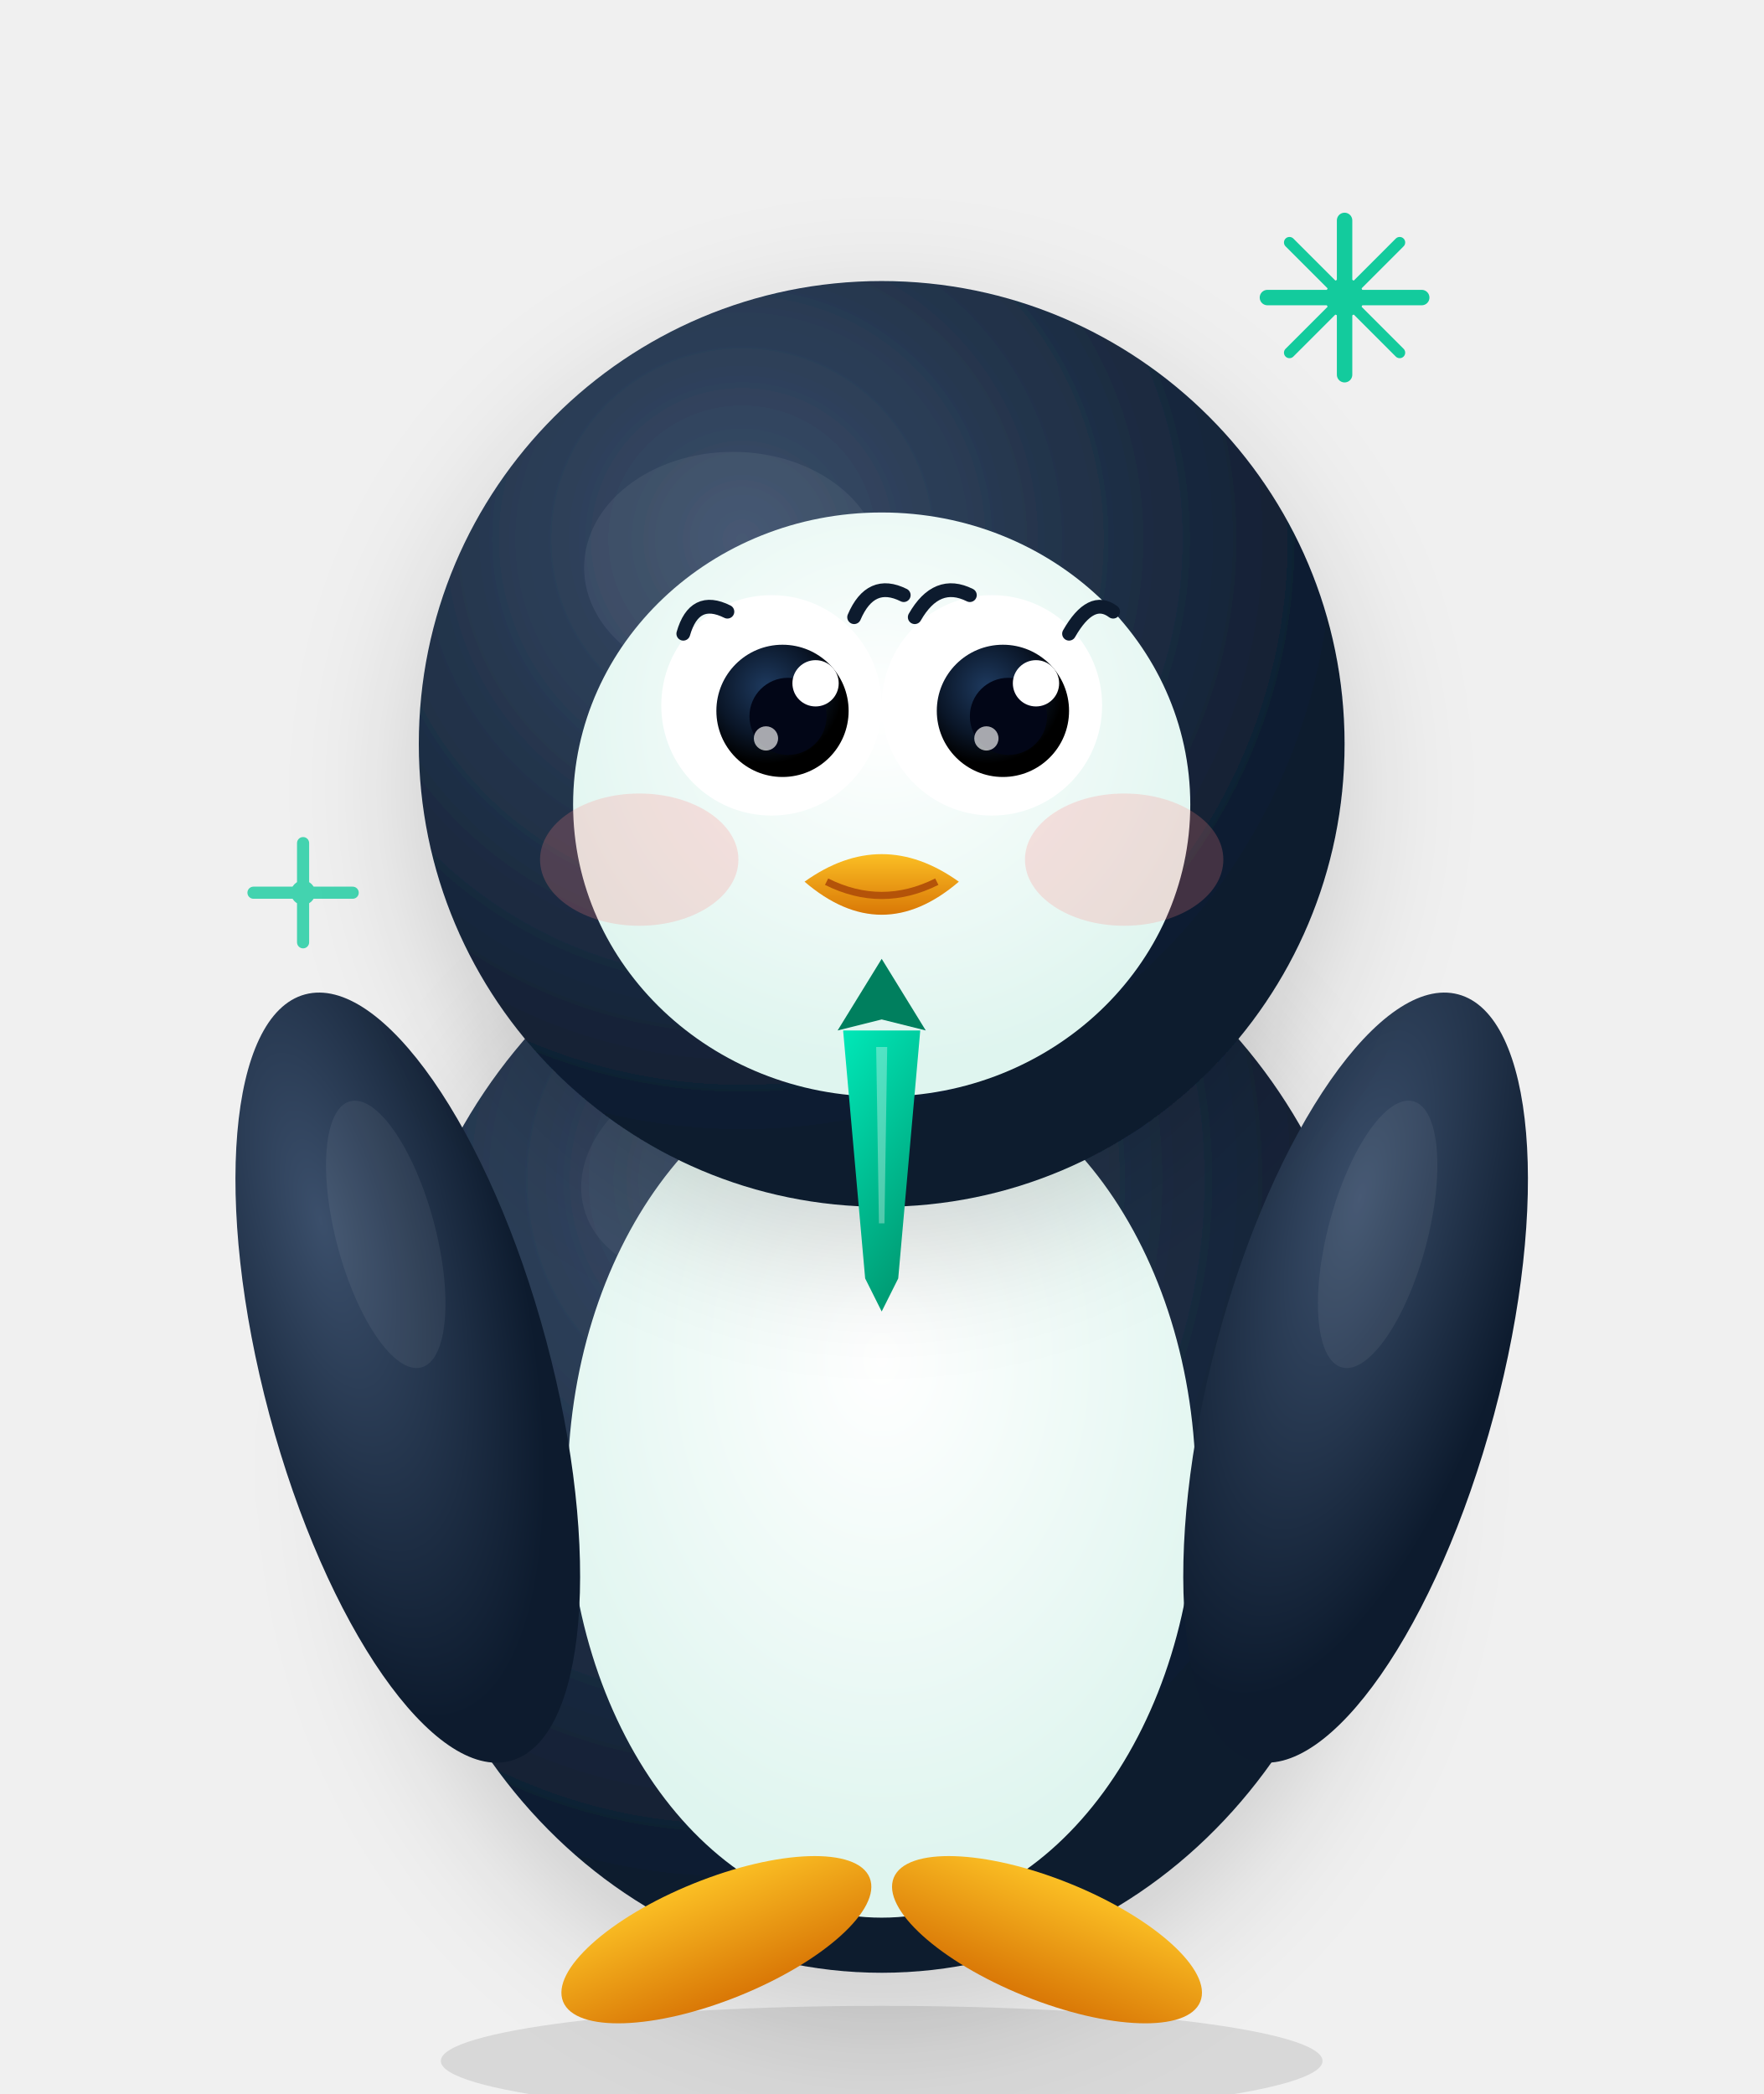
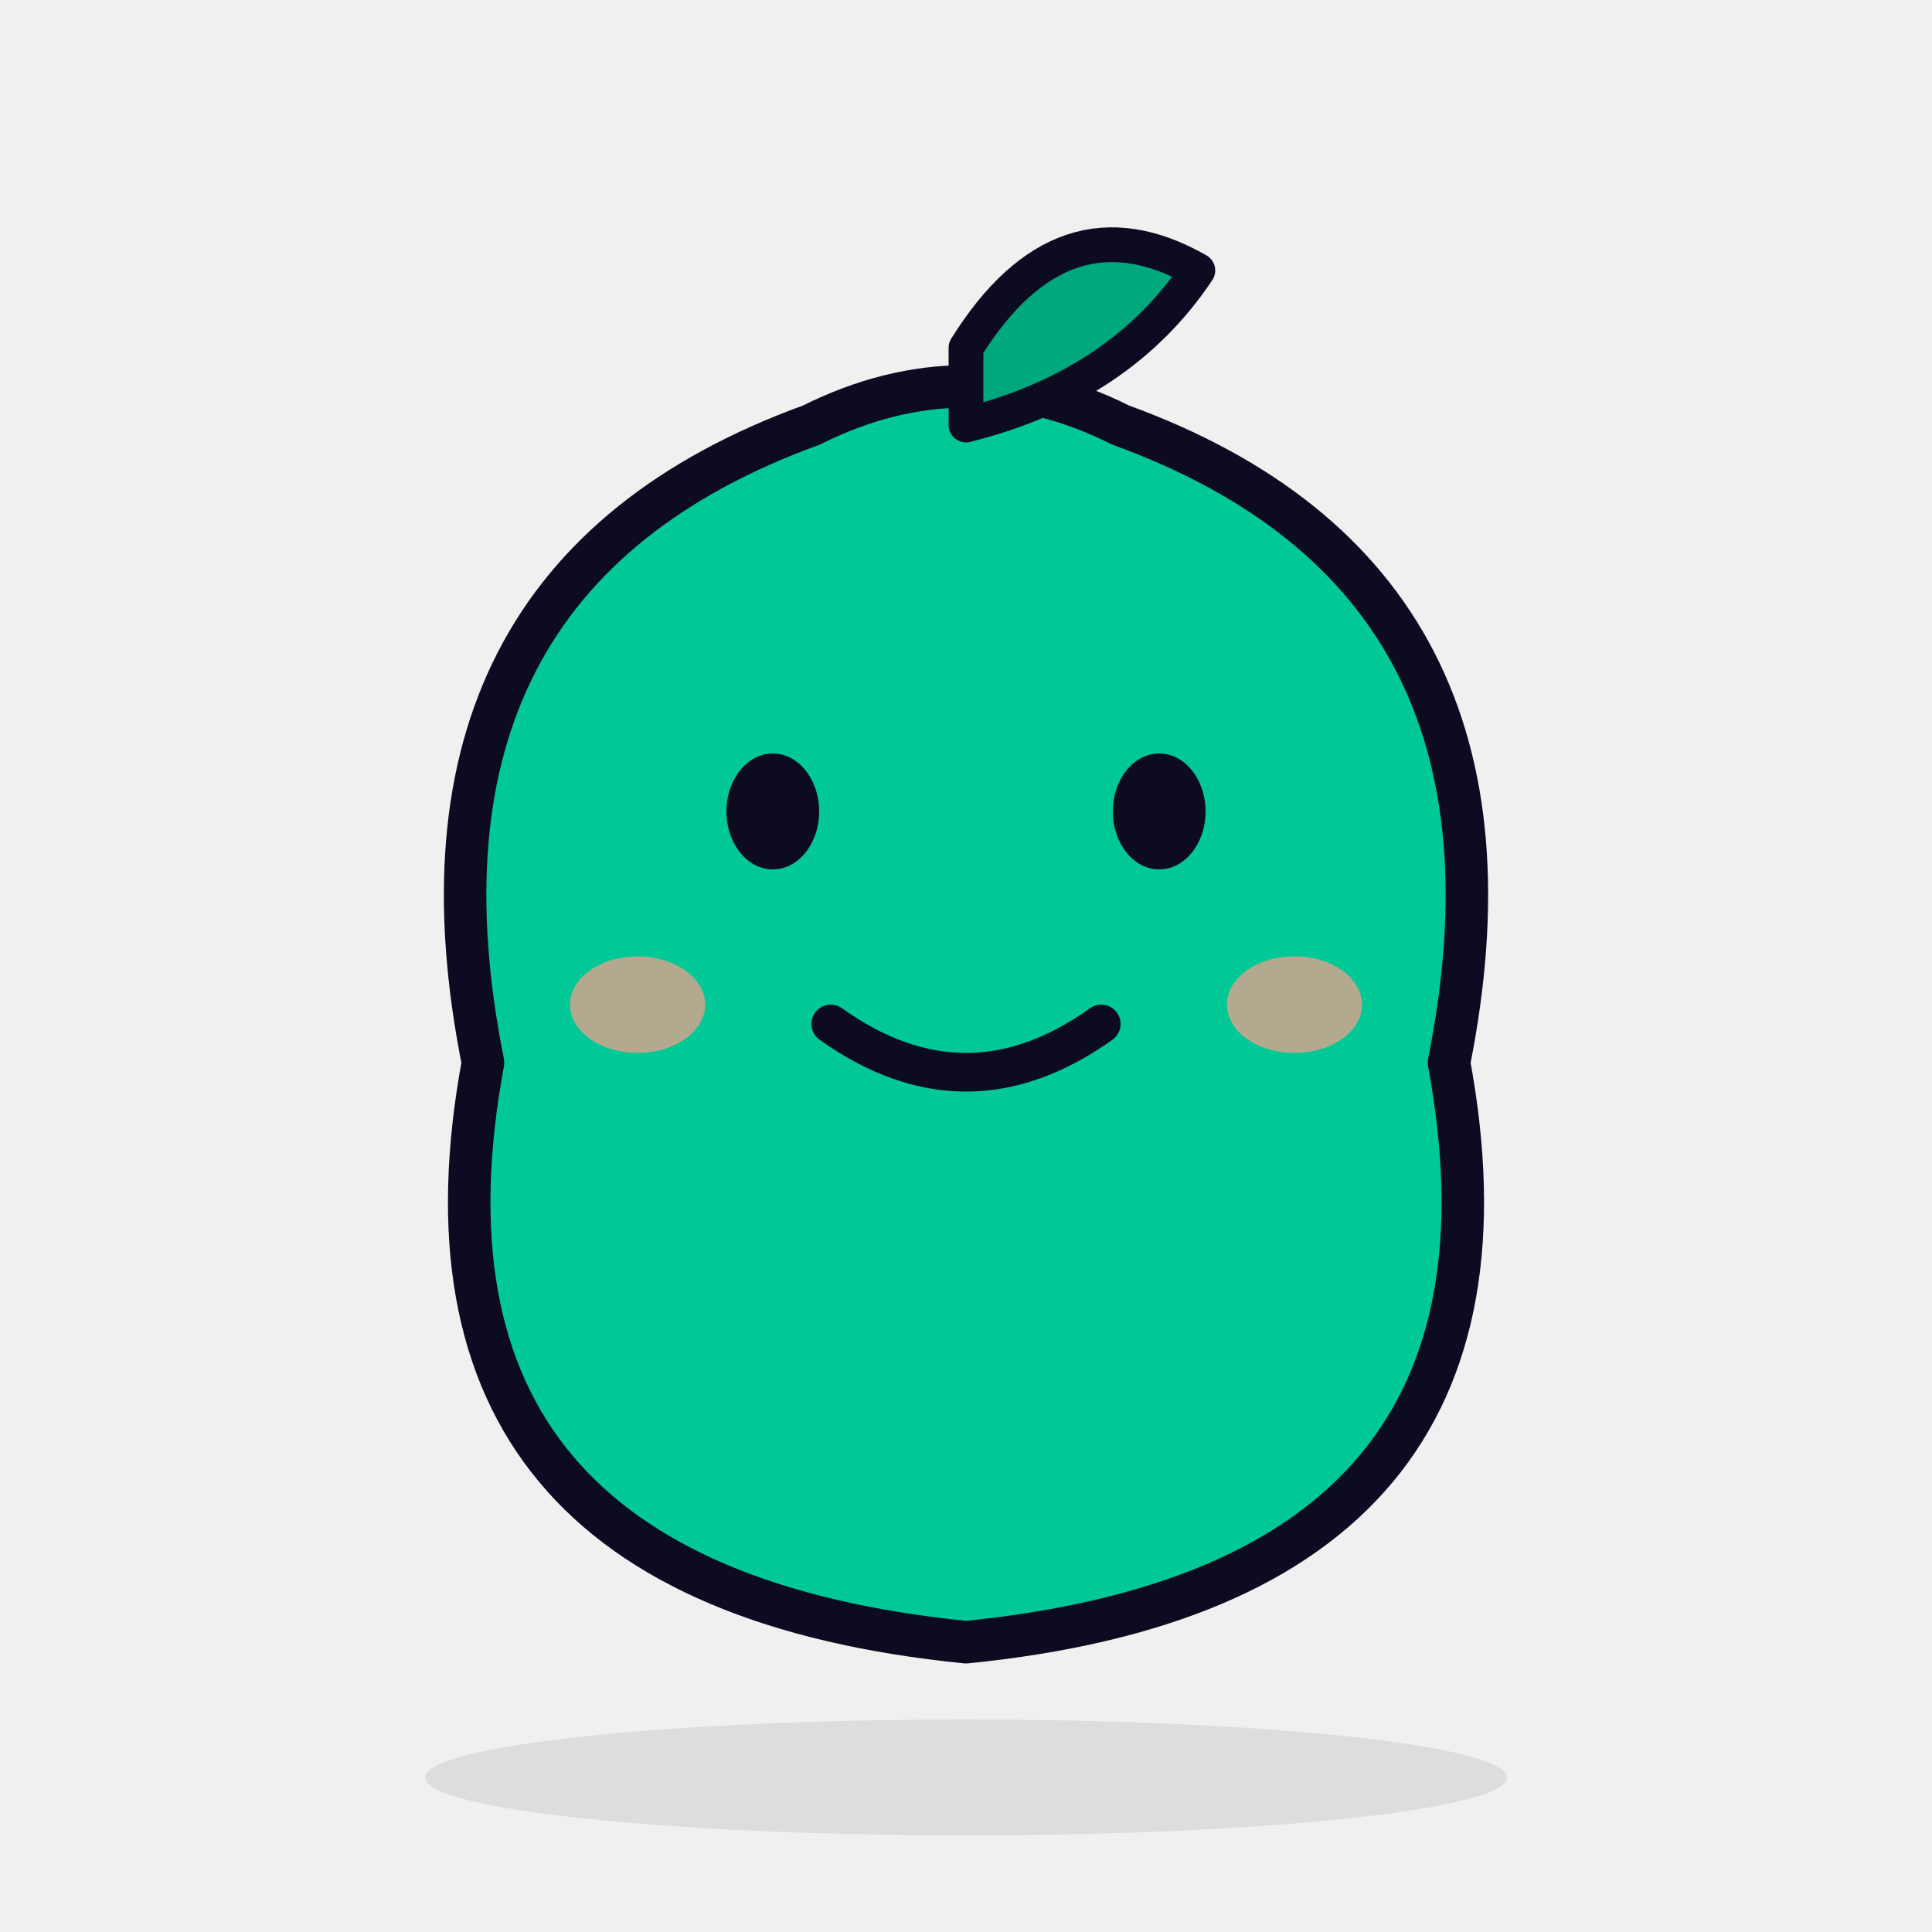
- <svg xmlns="http://www.w3.org/2000/svg" width="320" height="380" viewBox="0 0 320 380">
-   <defs>
-     <radialGradient id="bodyG" cx="35%" cy="28%" r="65%">
-       <stop offset="0%" stop-color="#3b4f6b" />
-       <stop offset="100%" stop-color="#0d1b2e" />
-     </radialGradient>
-     <radialGradient id="bellyG" cx="50%" cy="35%" r="60%">
-       <stop offset="0%" stop-color="#ffffff" />
-       <stop offset="100%" stop-color="#dff5ef" />
-     </radialGradient>
-     <radialGradient id="eyeG" cx="38%" cy="32%" r="58%">
-       <stop offset="0%" stop-color="#1e3a5f" />
-       <stop offset="65%" stop-color="#0a1628" />
-       <stop offset="100%" stop-color="#000" />
-     </radialGradient>
-     <linearGradient id="tieG" x1="0%" y1="0%" x2="40%" y2="100%">
-       <stop offset="0%" stop-color="#00e8b8" />
-       <stop offset="100%" stop-color="#009e76" />
-     </linearGradient>
-     <linearGradient id="beakG" x1="0%" y1="0%" x2="0%" y2="100%">
-       <stop offset="0%" stop-color="#fbbf24" />
-       <stop offset="100%" stop-color="#d97706" />
-     </linearGradient>
-     <filter id="softShadow" x="-30%" y="-30%" width="160%" height="160%">
-       <feDropShadow dx="0" dy="8" stdDeviation="12" flood-color="rgba(0,0,0,0.16)" />
-     </filter>
-   </defs>
-   <ellipse cx="160" cy="374" rx="80" ry="10" fill="rgba(0,0,0,0.10)" />
-   <ellipse cx="160" cy="258" rx="90" ry="100" fill="url(#bodyG)" filter="url(#softShadow)" />
-   <ellipse cx="133" cy="212" rx="28" ry="20" fill="rgba(255,255,255,0.05)" transform="rotate(-15,133,212)" />
-   <ellipse cx="160" cy="270" rx="57" ry="78" fill="url(#bellyG)" />
-   <ellipse cx="74" cy="250" rx="26" ry="72" fill="url(#bodyG)" transform="rotate(-15,74,250)" />
-   <ellipse cx="70" cy="224" rx="9" ry="25" fill="rgba(255,255,255,0.06)" transform="rotate(-15,70,224)" />
-   <ellipse cx="246" cy="250" rx="26" ry="72" fill="url(#bodyG)" transform="rotate(15,246,250)" />
-   <ellipse cx="250" cy="224" rx="9" ry="25" fill="rgba(255,255,255,0.06)" transform="rotate(15,250,224)" />
-   <ellipse cx="130" cy="352" rx="30" ry="11" fill="url(#beakG)" transform="rotate(-22,130,352)" />
-   <ellipse cx="190" cy="352" rx="30" ry="11" fill="url(#beakG)" transform="rotate(22,190,352)" />
-   <circle cx="160" cy="135" r="84" fill="url(#bodyG)" filter="url(#softShadow)" />
-   <ellipse cx="133" cy="103" rx="27" ry="21" fill="rgba(255,255,255,0.06)" />
-   <ellipse cx="160" cy="146" rx="56" ry="53" fill="url(#bellyG)" />
-   <circle cx="140" cy="128" r="20" fill="white" />
-   <circle cx="180" cy="128" r="20" fill="white" />
-   <circle cx="142" cy="129" r="12" fill="url(#eyeG)" />
-   <circle cx="182" cy="129" r="12" fill="url(#eyeG)" />
-   <circle cx="143" cy="130" r="7" fill="#020617" />
-   <circle cx="183" cy="130" r="7" fill="#020617" />
-   <circle cx="148" cy="124" r="4.2" fill="white" />
-   <circle cx="188" cy="124" r="4.2" fill="white" />
-   <circle cx="139" cy="134" r="2.2" fill="rgba(255,255,255,0.65)" />
-   <circle cx="179" cy="134" r="2.2" fill="rgba(255,255,255,0.65)" />
-   <path d="M124,115 Q126,108 132,111" stroke="#0d1b2e" stroke-width="2.5" fill="none" stroke-linecap="round" />
-   <path d="M155,112 Q158,105 164,108" stroke="#0d1b2e" stroke-width="2.5" fill="none" stroke-linecap="round" />
-   <path d="M166,112 Q170,105 176,108" stroke="#0d1b2e" stroke-width="2.5" fill="none" stroke-linecap="round" />
-   <path d="M194,115 Q198,108 202,111" stroke="#0d1b2e" stroke-width="2.5" fill="none" stroke-linecap="round" />
-   <path d="M146,160 Q160,172 174,160 Q160,150 146,160Z" fill="url(#beakG)" />
-   <path d="M150,160 Q160,165 170,160" stroke="#b45309" stroke-width="1.3" fill="none" />
-   <ellipse cx="116" cy="156" rx="18" ry="12" fill="rgba(255,130,130,0.22)" />
-   <ellipse cx="204" cy="156" rx="18" ry="12" fill="rgba(255,130,130,0.22)" />
-   <path d="M152,187 L160,174 L168,187 L160,185Z" fill="#007f5e" />
-   <path d="M153,187 L167,187 L163,232 L160,238 L157,232Z" fill="url(#tieG)" />
-   <path d="M159,190 L161,190 L160.5,222 L159.5,222Z" fill="rgba(255,255,255,0.32)" />
-   <g transform="translate(244,54)" opacity="0.92">
-     <line x1="0" y1="-14" x2="0" y2="14" stroke="#00c896" stroke-width="2.8" stroke-linecap="round" />
-     <line x1="-14" y1="0" x2="14" y2="0" stroke="#00c896" stroke-width="2.8" stroke-linecap="round" />
-     <line x1="-10" y1="-10" x2="10" y2="10" stroke="#00c896" stroke-width="2" stroke-linecap="round" />
-     <line x1="10" y1="-10" x2="-10" y2="10" stroke="#00c896" stroke-width="2" stroke-linecap="round" />
-     <circle cx="0" cy="0" r="3.5" fill="#00c896" />
-   </g>
-   <g transform="translate(55,162)" opacity="0.72">
-     <line x1="0" y1="-9" x2="0" y2="9" stroke="#00c896" stroke-width="2.2" stroke-linecap="round" />
-     <line x1="-9" y1="0" x2="9" y2="0" stroke="#00c896" stroke-width="2.2" stroke-linecap="round" />
-     <circle cx="0" cy="0" r="2.2" fill="#00c896" />
-   </g>
+ <svg xmlns="http://www.w3.org/2000/svg" viewBox="0 0 100 100" aria-label="カレオくん" role="img">
+   <ellipse cx="50" cy="92" rx="28" ry="3" fill="rgba(0,0,0,0.08)" />
+   <path d="M25 55 Q20 30 42 22 Q50 18 58 22 Q80 30 75 55 Q80 82 50 85 Q20 82 25 55 Z" fill="#00c896" stroke="#0D0B21" stroke-width="2.2" stroke-linejoin="round" />
+   <ellipse cx="33" cy="52" rx="3.5" ry="2.5" fill="#ff9b8a" opacity="0.7" />
+   <ellipse cx="67" cy="52" rx="3.5" ry="2.5" fill="#ff9b8a" opacity="0.7" />
+   <ellipse cx="40" cy="42" rx="2.4" ry="3" fill="#0D0B21" />
+   <ellipse cx="60" cy="42" rx="2.4" ry="3" fill="#0D0B21" />
+   <path d="M43 53 Q50 58 57 53" stroke="#0D0B21" stroke-width="2" fill="none" stroke-linecap="round" />
+   <path d="M50 18 Q55 10 62 14 Q58 20 50 22 Z" fill="#00a87e" stroke="#0D0B21" stroke-width="1.8" stroke-linejoin="round" />
</svg>
